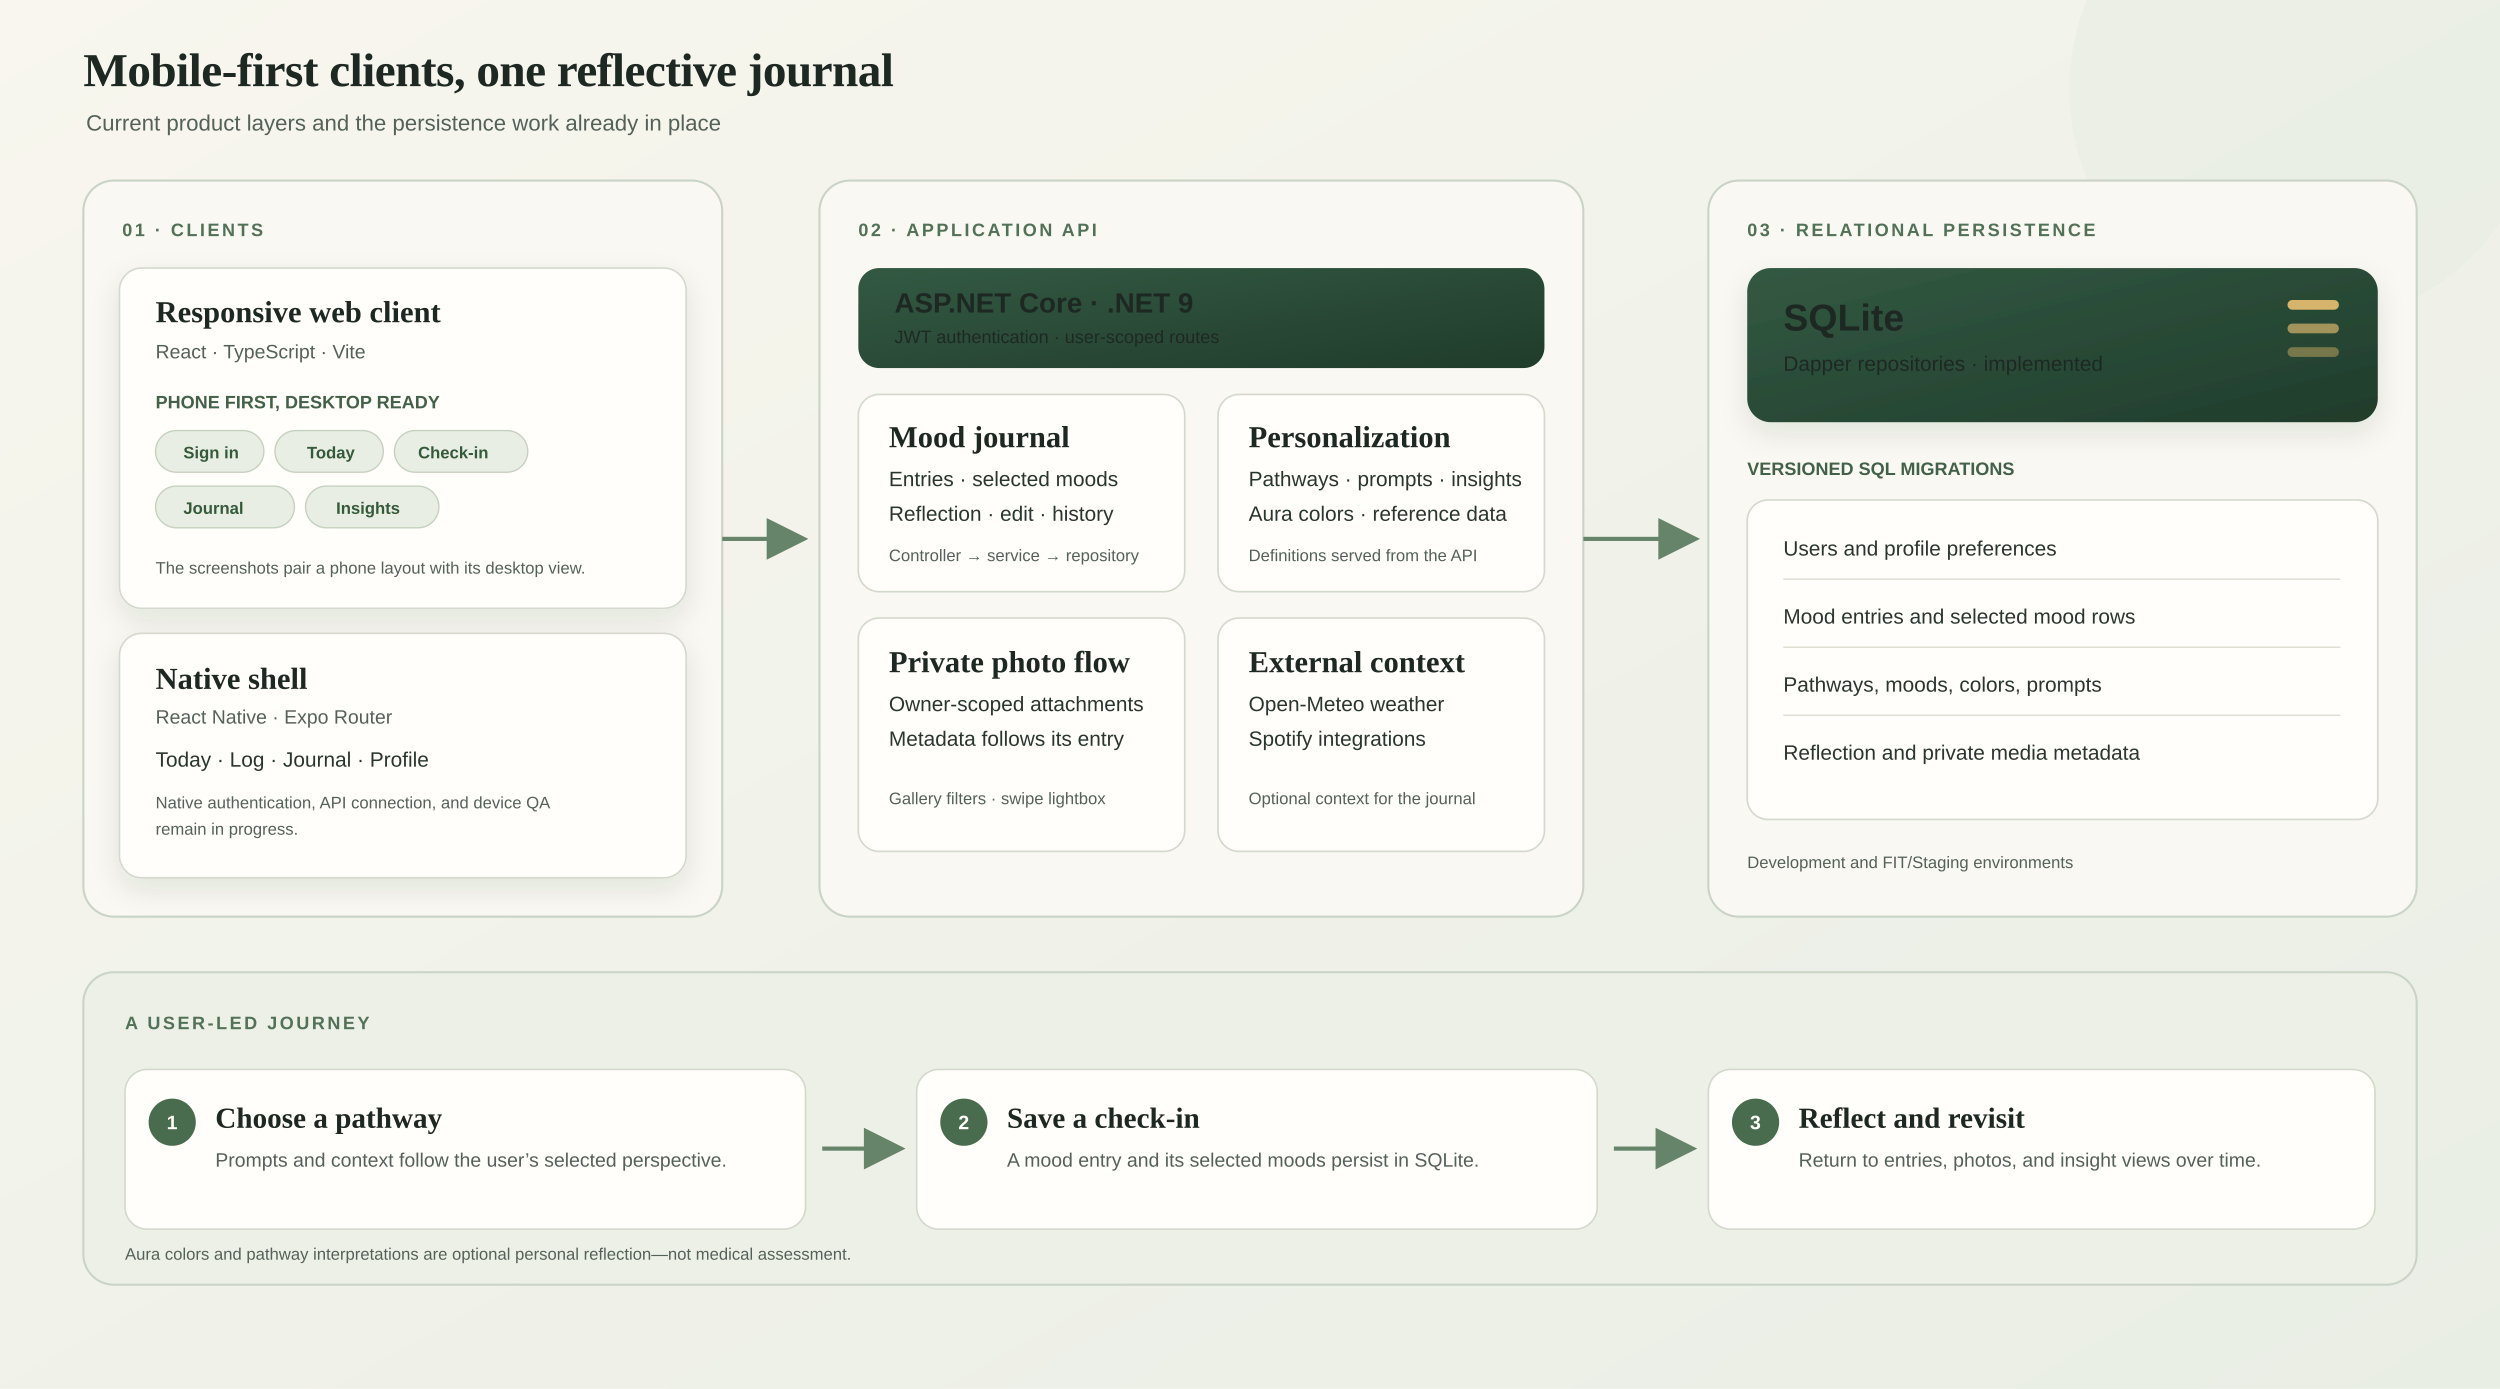
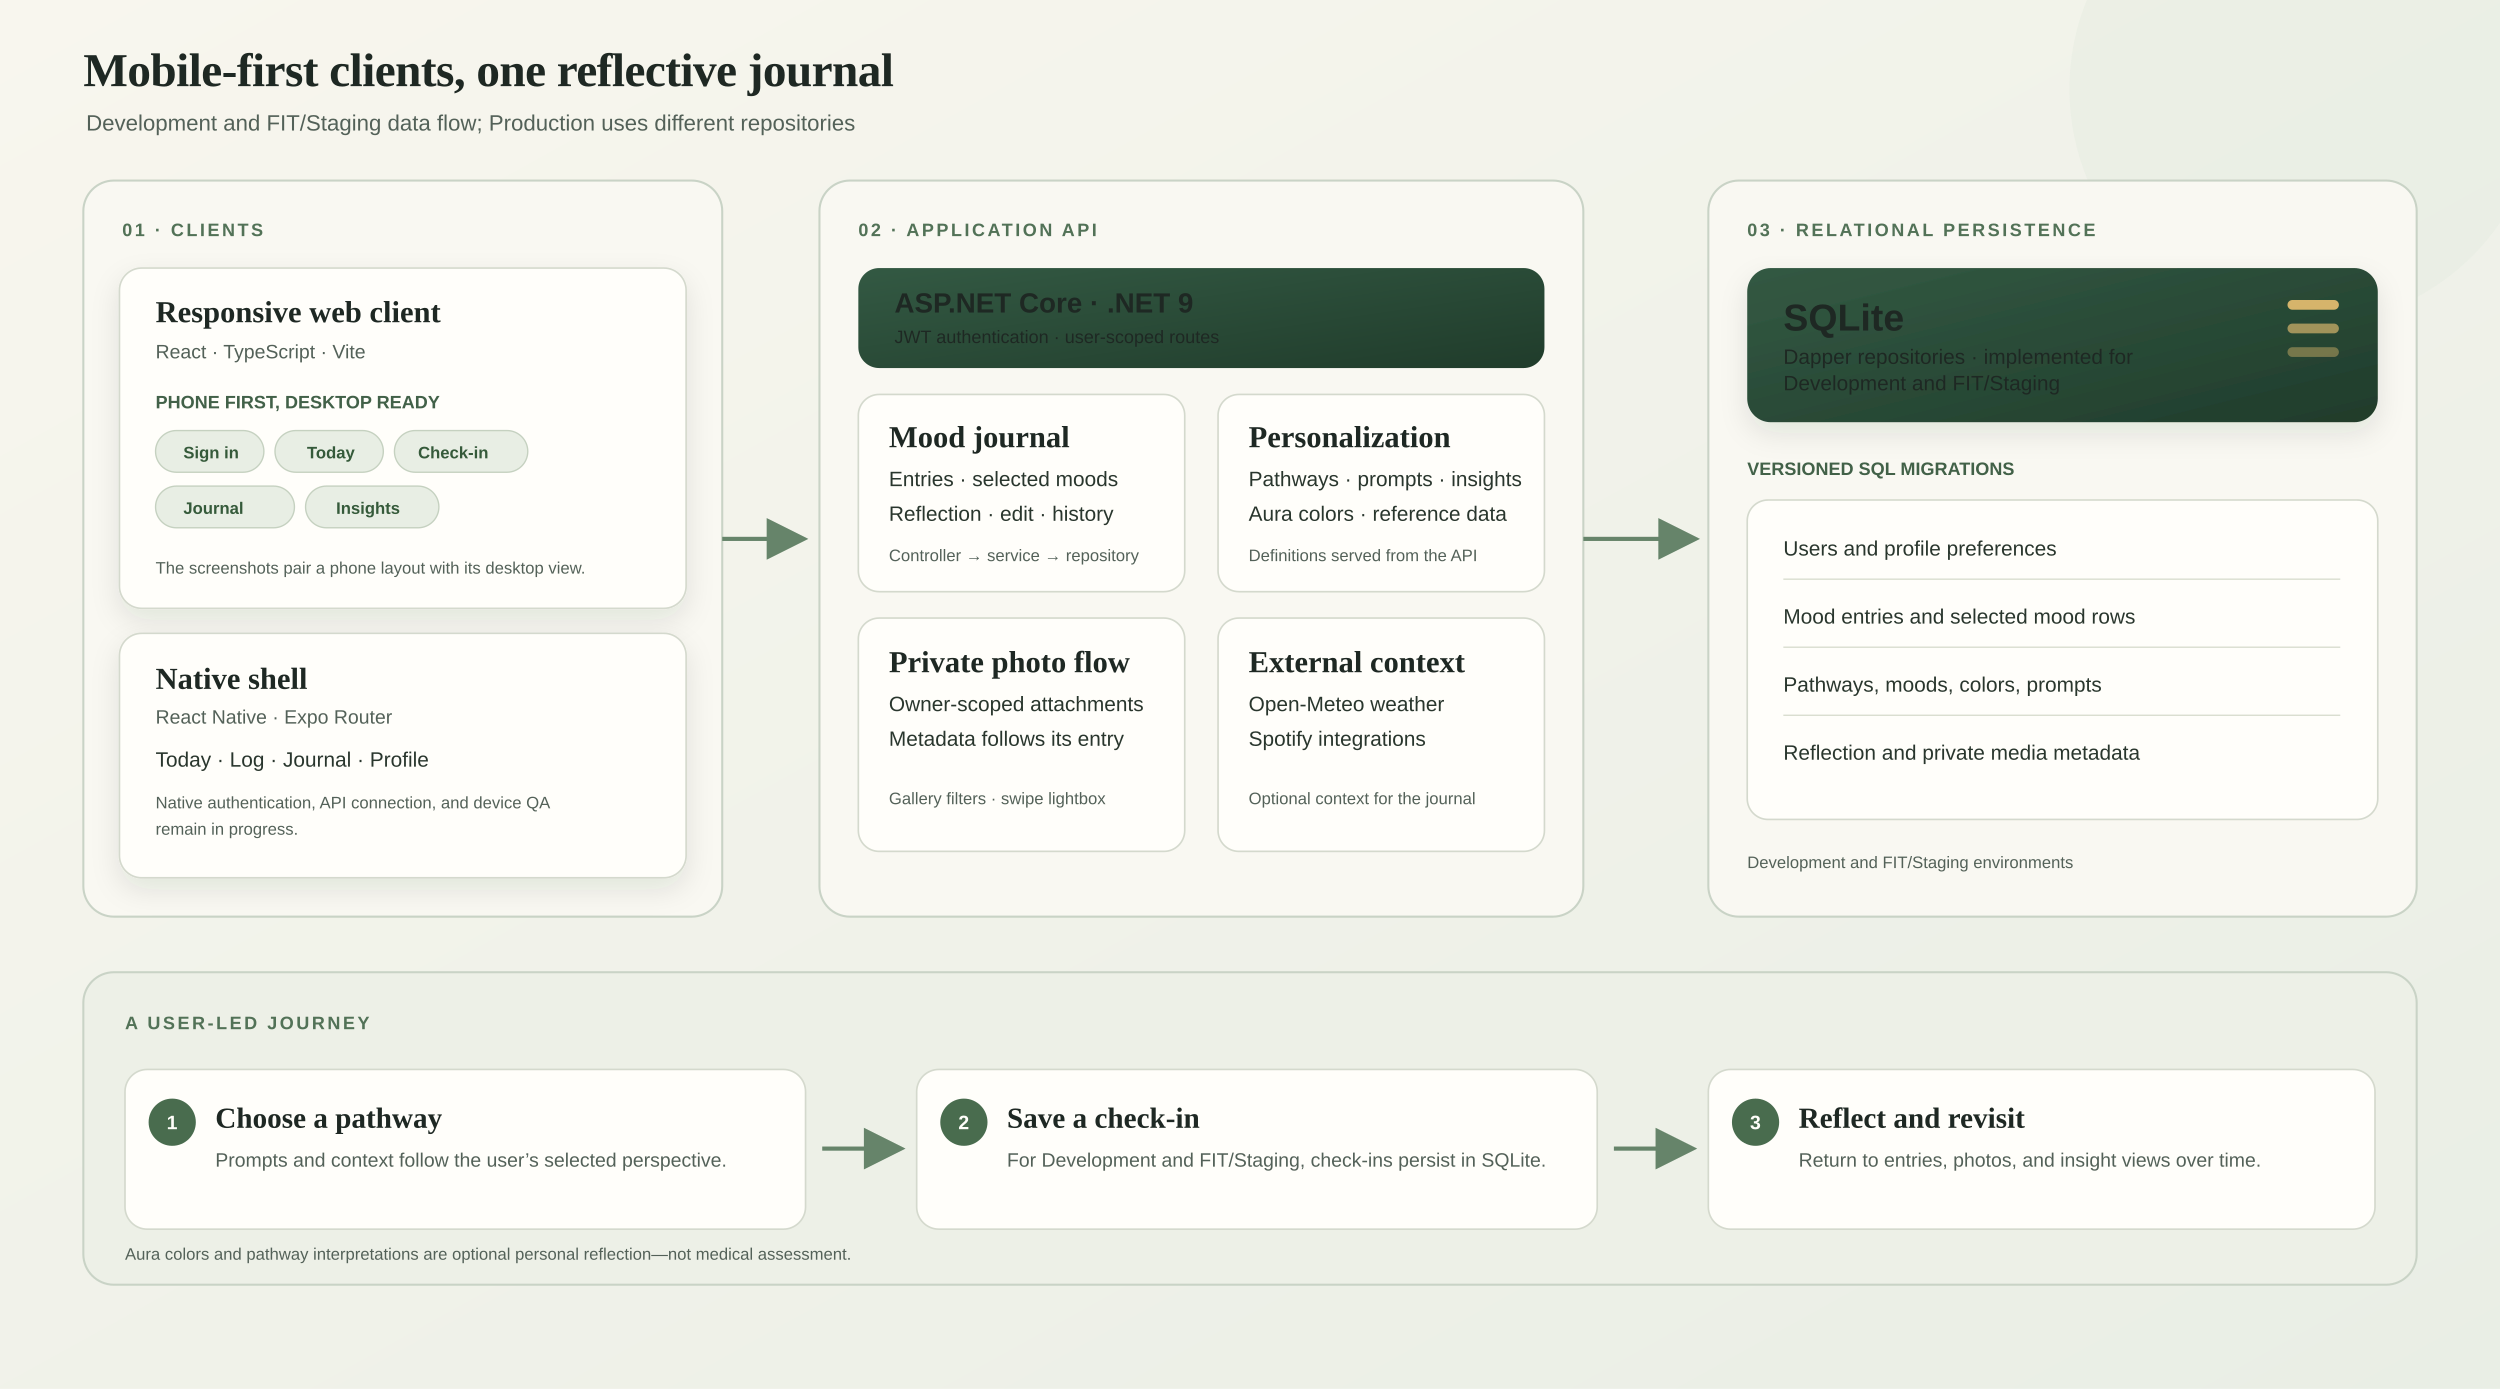
<svg xmlns="http://www.w3.org/2000/svg" viewBox="0 0 1800 1000" role="img" aria-labelledby="title description">
  <defs>
    <linearGradient id="paper" x1="0" y1="0" x2="1" y2="1">
      <stop stop-color="#f8f6ee" />
      <stop offset="1" stop-color="#e9eee5" />
    </linearGradient>
    <linearGradient id="forest" x1="0" y1="0" x2="1" y2="1">
      <stop stop-color="#335943" />
      <stop offset="1" stop-color="#203c2b" />
    </linearGradient>
    <filter id="shadow" x="-15%" y="-15%" width="130%" height="140%">
      <feDropShadow dx="0" dy="8" stdDeviation="10" flood-color="#1e2823" flood-opacity=".10" />
    </filter>
    <marker id="arrow" markerWidth="10" markerHeight="10" refX="8" refY="5" orient="auto">
      <path d="M0 0 10 5 0 10Z" fill="#66846a" />
    </marker>
    <style>
      text{font-family:Arial,Helvetica,sans-serif;fill:#1e2823}
      .title{font-family:Georgia,'Times New Roman',serif;font-size:34px;font-weight:700;letter-spacing:-.4px}
      .subtitle{font-size:16px;fill:#536158}
      .panel{fill:#f9f8f2;stroke:#c9d3c6;stroke-width:1.5}
      .panel-head{font-size:13px;font-weight:700;letter-spacing:1.8px;fill:#527257}
      .card{fill:#fffefa;stroke:#d4d9cd;stroke-width:1.2}
      .card-title{font-family:Georgia,'Times New Roman',serif;font-size:22px;font-weight:700}
      .card-sub{font-size:14px;fill:#536158}
      .label{font-size:13px;font-weight:700;fill:#426148}
      .body{font-size:15px;fill:#29362d}
      .tiny{font-size:12px;fill:#536158}
      .chip{fill:#e8eee4;stroke:#c5d1c0}
      .chip-text{font-size:12px;font-weight:700;fill:#355a3a}
      .accent{fill:#d6b46b}
      .light{fill:#f4f1e6}
      .flow-title{font-family:Georgia,'Times New Roman',serif;font-size:21px;font-weight:700}
      .flow-body{font-size:14px;fill:#536158}
      .number{font-size:14px;font-weight:700;fill:#fffefa}
    </style>
  </defs>
  <rect width="1800" height="1000" fill="url(#paper)" />
  <circle cx="1660" cy="64" r="170" fill="#dfe9dc" opacity=".35" />
  <text class="title" x="60" y="62">Mobile-first clients, one reflective journal</text>
-   <text class="subtitle" x="62" y="94">Current product layers and the persistence work already in place</text>
+   <text class="subtitle" x="62" y="94">Development and FIT/Staging data flow; Production uses different repositories</text>
  <rect class="panel" x="60" y="130" width="460" height="530" rx="22" />
  <text class="panel-head" x="88" y="170">01 · CLIENTS</text>
  <rect class="card" x="86" y="193" width="408" height="245" rx="16" filter="url(#shadow)" />
  <text class="card-title" x="112" y="232">Responsive web client</text>
  <text class="card-sub" x="112" y="258">React · TypeScript · Vite</text>
  <text class="label" x="112" y="294">PHONE FIRST, DESKTOP READY</text>
  <rect class="chip" x="112" y="310" width="78" height="30" rx="15" />
  <text class="chip-text" x="132" y="330">Sign in</text>
  <rect class="chip" x="198" y="310" width="78" height="30" rx="15" />
  <text class="chip-text" x="221" y="330">Today</text>
  <rect class="chip" x="284" y="310" width="96" height="30" rx="15" />
  <text class="chip-text" x="301" y="330">Check-in</text>
  <rect class="chip" x="112" y="350" width="100" height="30" rx="15" />
  <text class="chip-text" x="132" y="370">Journal</text>
  <rect class="chip" x="220" y="350" width="96" height="30" rx="15" />
  <text class="chip-text" x="242" y="370">Insights</text>
  <text class="tiny" x="112" y="413">The screenshots pair a phone layout with its desktop view.</text>
  <rect class="card" x="86" y="456" width="408" height="176" rx="16" filter="url(#shadow)" />
  <text class="card-title" x="112" y="496">Native shell</text>
  <text class="card-sub" x="112" y="521">React Native · Expo Router</text>
  <text class="body" x="112" y="552">Today · Log · Journal · Profile</text>
  <text class="tiny" x="112" y="582">Native authentication, API connection, and device QA</text>
  <text class="tiny" x="112" y="601">remain in progress.</text>
  <rect class="panel" x="590" y="130" width="550" height="530" rx="22" />
  <text class="panel-head" x="618" y="170">02 · APPLICATION API</text>
  <rect x="618" y="193" width="494" height="72" rx="15" fill="url(#forest)" />
  <text x="644" y="225" font-size="20" font-weight="700" fill="#fffefa">ASP.NET Core · .NET 9</text>
  <text x="644" y="247" font-size="13" fill="#e3ebdf">JWT authentication · user-scoped routes</text>
  <rect class="card" x="618" y="284" width="235" height="142" rx="15" />
  <text class="card-title" x="640" y="322" font-size="19">Mood journal</text>
  <text class="body" x="640" y="350">Entries · selected moods</text>
  <text class="body" x="640" y="375">Reflection · edit · history</text>
  <text class="tiny" x="640" y="404">Controller → service → repository</text>
  <rect class="card" x="877" y="284" width="235" height="142" rx="15" />
  <text class="card-title" x="899" y="322" font-size="19">Personalization</text>
  <text class="body" x="899" y="350">Pathways · prompts · insights</text>
  <text class="body" x="899" y="375">Aura colors · reference data</text>
  <text class="tiny" x="899" y="404">Definitions served from the API</text>
  <rect class="card" x="618" y="445" width="235" height="168" rx="15" />
  <text class="card-title" x="640" y="484" font-size="19">Private photo flow</text>
  <text class="body" x="640" y="512">Owner-scoped attachments</text>
  <text class="body" x="640" y="537">Metadata follows its entry</text>
  <text class="tiny" x="640" y="579">Gallery filters · swipe lightbox</text>
  <rect class="card" x="877" y="445" width="235" height="168" rx="15" />
  <text class="card-title" x="899" y="484" font-size="19">External context</text>
  <text class="body" x="899" y="512">Open-Meteo weather</text>
  <text class="body" x="899" y="537">Spotify integrations</text>
  <text class="tiny" x="899" y="579">Optional context for the journal</text>
  <rect class="panel" x="1230" y="130" width="510" height="530" rx="22" />
  <text class="panel-head" x="1258" y="170">03 · RELATIONAL PERSISTENCE</text>
  <rect x="1258" y="193" width="454" height="111" rx="17" fill="url(#forest)" filter="url(#shadow)" />
  <text x="1284" y="238" font-family="Georgia,serif" font-size="27" font-weight="700" fill="#fffefa">SQLite</text>
-   <text x="1284" y="267" font-size="15" fill="#e3ebdf">Dapper repositories · implemented</text>
+   <text x="1284" y="262" font-size="15" fill="#e3ebdf">
+     <tspan x="1284">Dapper repositories · implemented for</tspan>
+     <tspan x="1284" dy="19">Development and FIT/Staging</tspan>
+   </text>
  <rect class="accent" x="1647" y="216" width="37" height="7" rx="3.5" />
  <rect class="accent" x="1647" y="233" width="37" height="7" rx="3.5" opacity=".7" />
  <rect class="accent" x="1647" y="250" width="37" height="7" rx="3.5" opacity=".45" />
  <text class="label" x="1258" y="342">VERSIONED SQL MIGRATIONS</text>
  <rect class="card" x="1258" y="360" width="454" height="230" rx="15" />
  <text class="body" x="1284" y="400">Users and profile preferences</text>
  <line x1="1284" y1="417" x2="1685" y2="417" stroke="#d9ddcf" />
  <text class="body" x="1284" y="449">Mood entries and selected mood rows</text>
  <line x1="1284" y1="466" x2="1685" y2="466" stroke="#d9ddcf" />
  <text class="body" x="1284" y="498">Pathways, moods, colors, prompts</text>
  <line x1="1284" y1="515" x2="1685" y2="515" stroke="#d9ddcf" />
  <text class="body" x="1284" y="547">Reflection and private media metadata</text>
  <text class="tiny" x="1258" y="625">Development and FIT/Staging environments</text>
  <path d="M520 388h56" fill="none" stroke="#66846a" stroke-width="3" marker-end="url(#arrow)" />
  <path d="M1140 388h78" fill="none" stroke="#66846a" stroke-width="3" marker-end="url(#arrow)" />
  <rect x="60" y="700" width="1680" height="225" rx="22" fill="#edf0e7" stroke="#c9d3c6" stroke-width="1.5" />
  <text class="panel-head" x="90" y="741">A USER-LED JOURNEY</text>
  <rect class="card" x="90" y="770" width="490" height="115" rx="16" />
  <circle cx="124" cy="808" r="17" fill="#496c4e" />
  <text class="number" x="120" y="813">1</text>
  <text class="flow-title" x="155" y="812">Choose a pathway</text>
  <text class="flow-body" x="155" y="840">Prompts and context follow the user’s selected perspective.</text>
  <path d="M592 827h54" stroke="#66846a" stroke-width="3" marker-end="url(#arrow)" />
  <rect class="card" x="660" y="770" width="490" height="115" rx="16" />
  <circle cx="694" cy="808" r="17" fill="#496c4e" />
  <text class="number" x="690" y="813">2</text>
  <text class="flow-title" x="725" y="812">Save a check-in</text>
-   <text class="flow-body" x="725" y="840">A mood entry and its selected moods persist in SQLite.</text>
+   <text class="flow-body" x="725" y="840">For Development and FIT/Staging, check-ins persist in SQLite.</text>
  <path d="M1162 827h54" stroke="#66846a" stroke-width="3" marker-end="url(#arrow)" />
  <rect class="card" x="1230" y="770" width="480" height="115" rx="16" />
  <circle cx="1264" cy="808" r="17" fill="#496c4e" />
  <text class="number" x="1260" y="813">3</text>
  <text class="flow-title" x="1295" y="812">Reflect and revisit</text>
  <text class="flow-body" x="1295" y="840">Return to entries, photos, and insight views over time.</text>
  <text class="tiny" x="90" y="907">Aura colors and pathway interpretations are optional personal reflection—not medical assessment.</text>
</svg>
